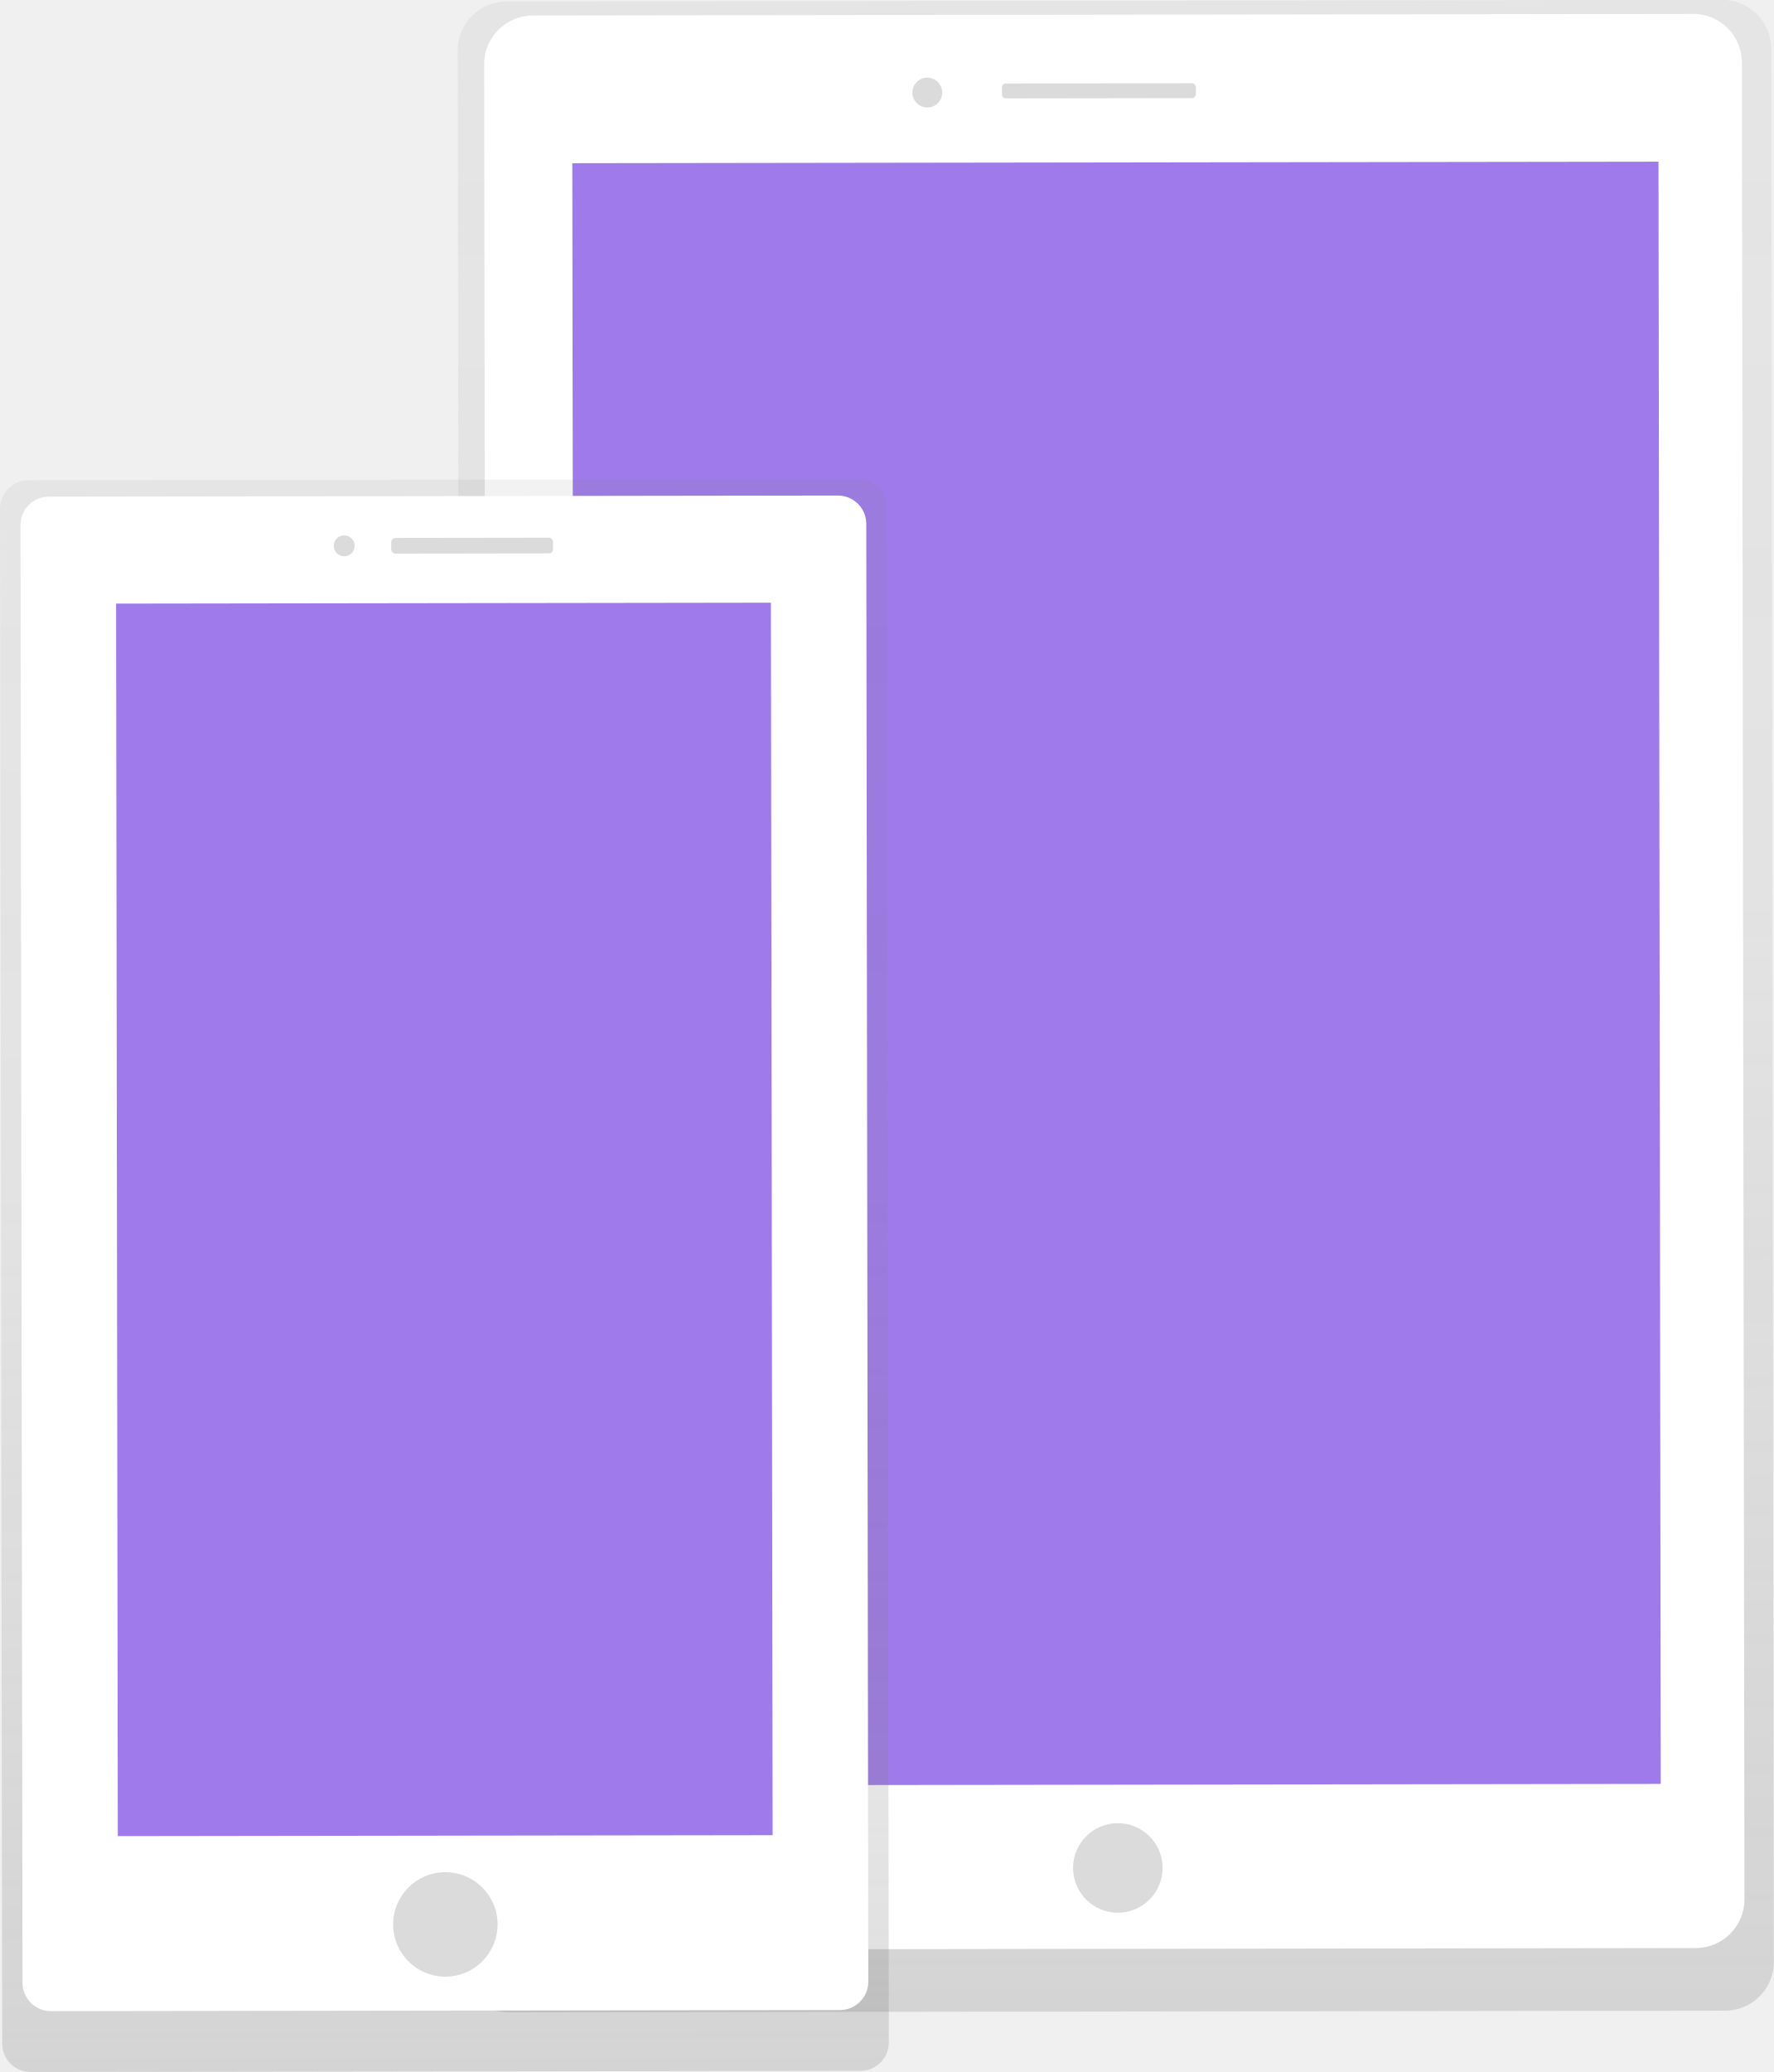
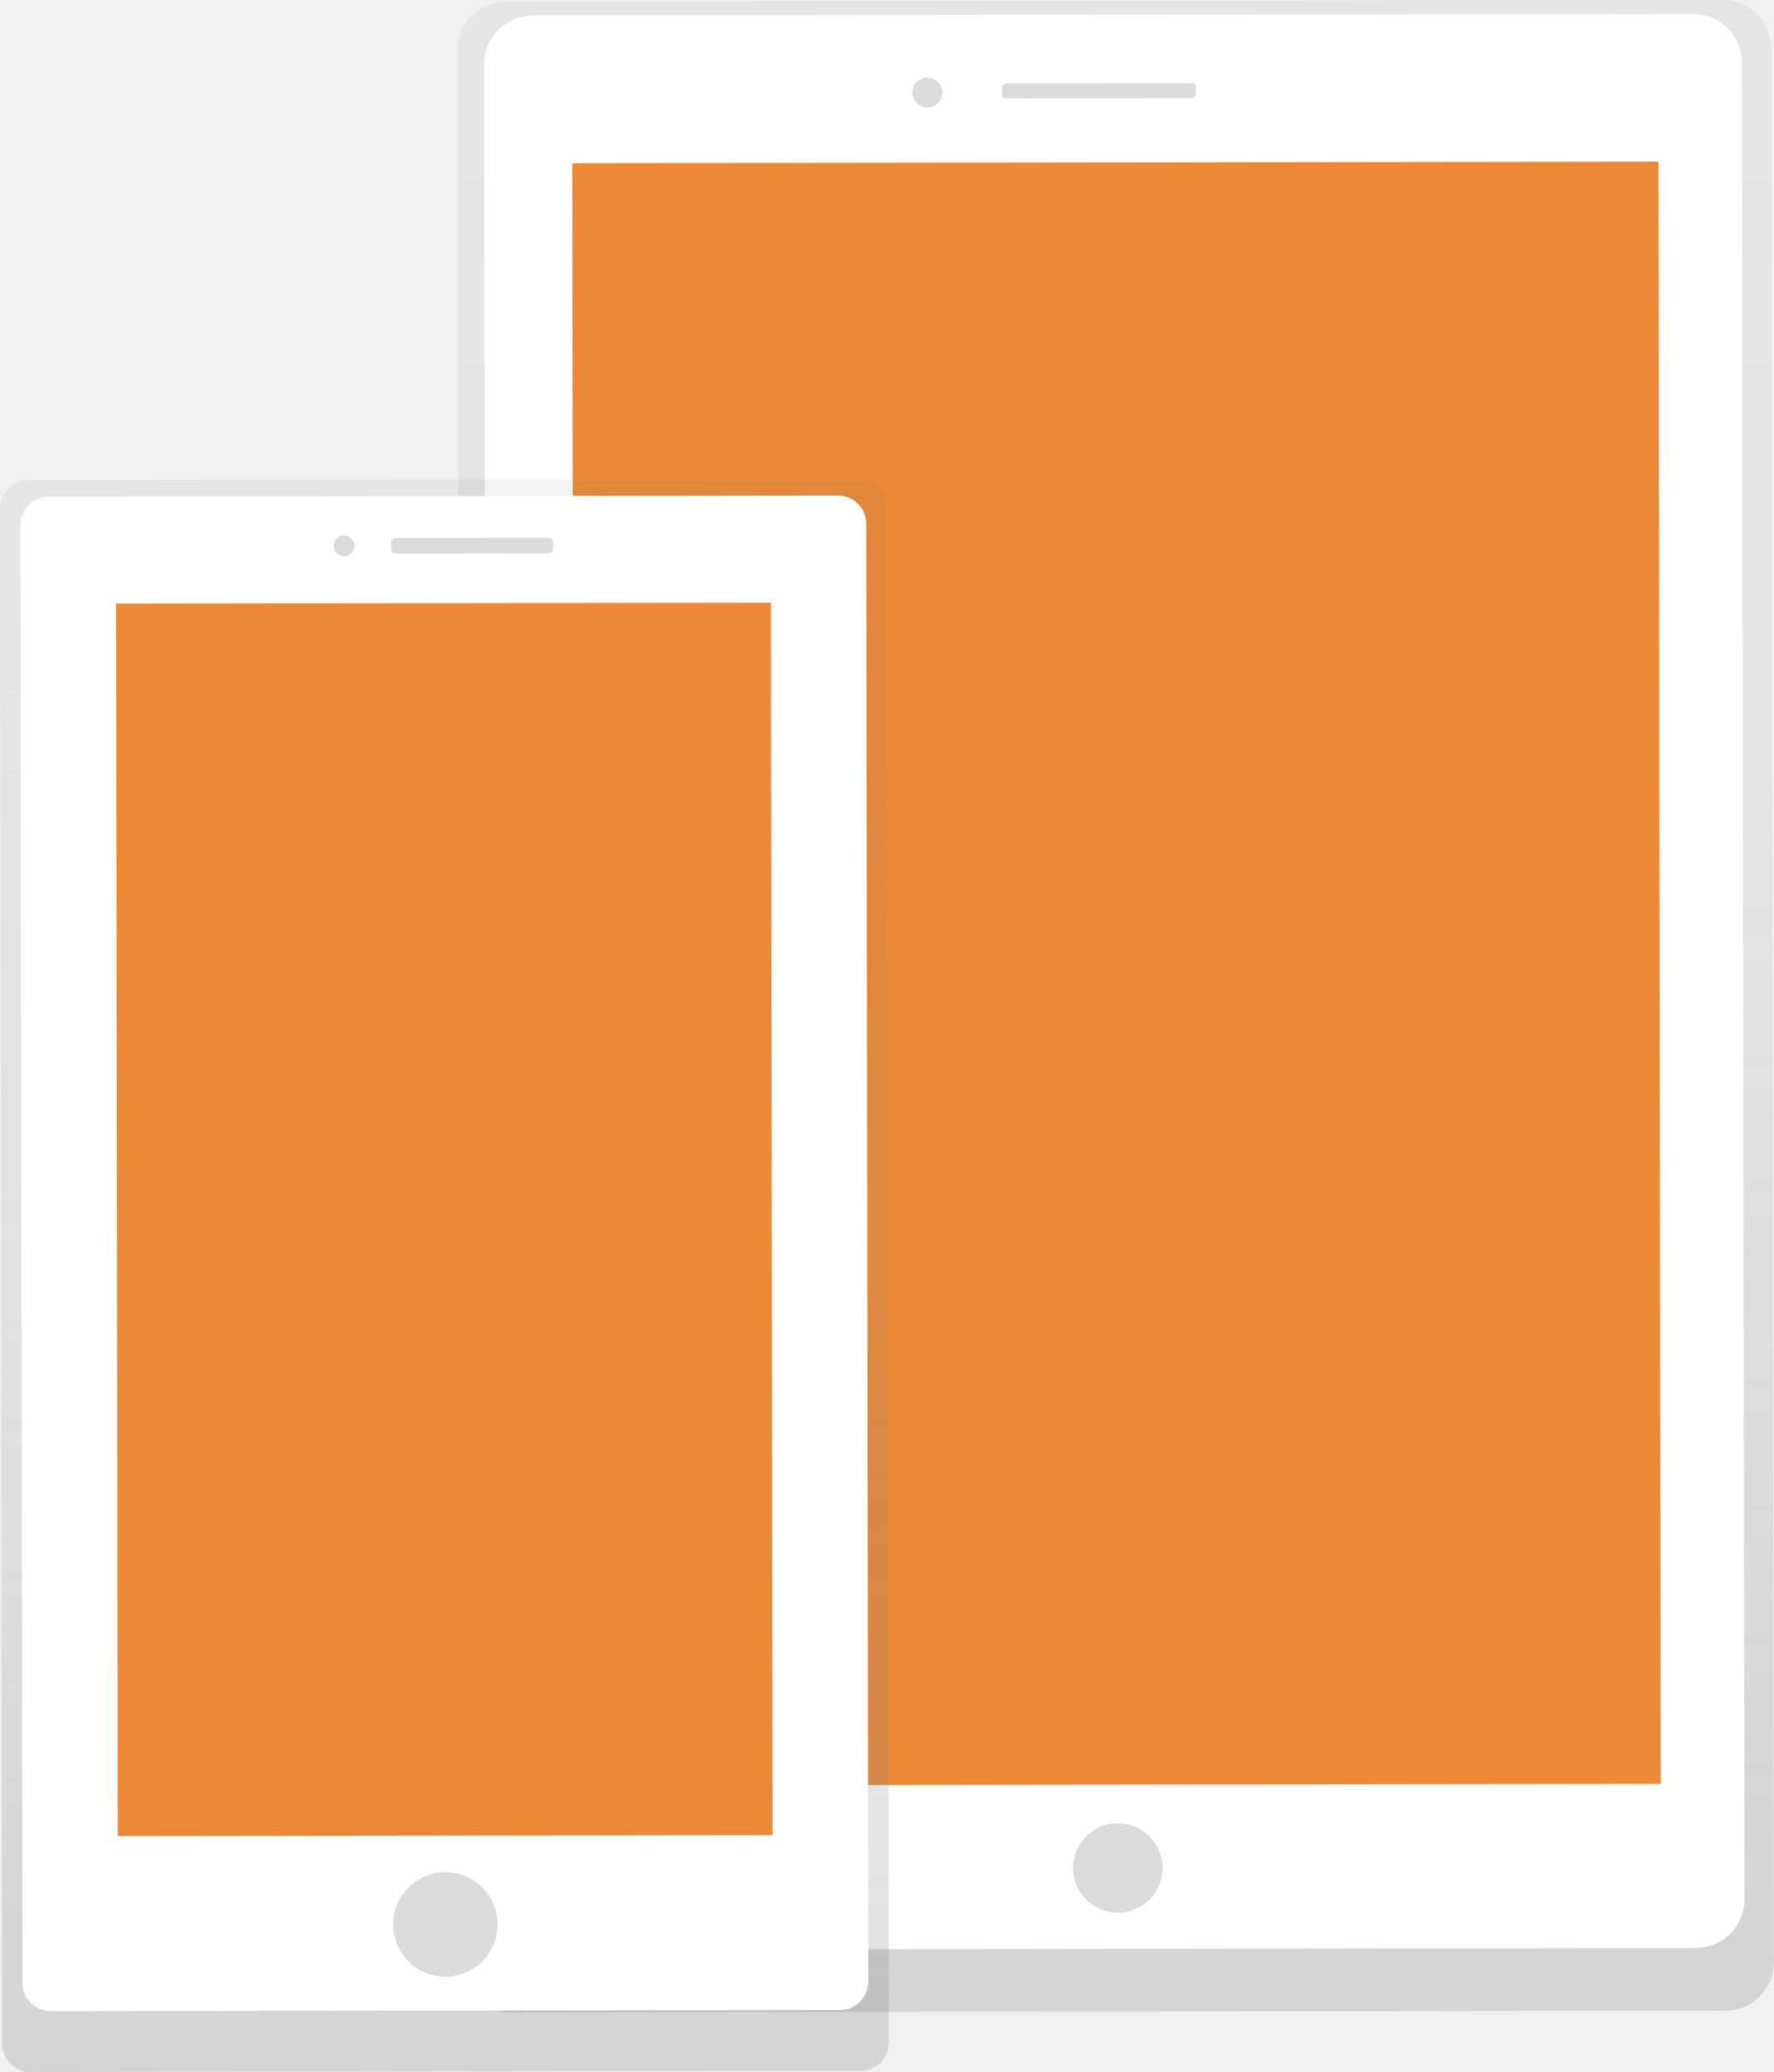
<svg xmlns="http://www.w3.org/2000/svg" xmlns:xlink="http://www.w3.org/1999/xlink" id="cf1d5875-955f-4eea-a065-83a6d89352b1" data-name="Layer 1" width="625.28" height="730.24" viewBox="0 0 625.28 730.24">
  <defs>
    <linearGradient id="aaa42a41-393e-4793-ac7b-fb485ae9f3c2" x1="681.66" y1="793.64" x2="681.66" y2="89.9" gradientTransform="translate(12.18 -5.36) scale(0.98 1.01)" gradientUnits="userSpaceOnUse">
      <stop offset="0.01" stop-color="gray" stop-opacity="0.25" />
      <stop offset="0.54" stop-color="gray" stop-opacity="0.12" />
      <stop offset="1" stop-color="gray" stop-opacity="0.1" />
    </linearGradient>
    <linearGradient id="9be20a77-d28e-482c-b899-e14d6abf5818" x1="682.5" y1="733.91" x2="682.5" y2="143.66" gradientTransform="translate(12.18 -5.36) scale(0.98 1.01)" gradientUnits="userSpaceOnUse">
      <stop offset="0" stop-opacity="0.12" />
      <stop offset="0.55" stop-opacity="0.09" />
      <stop offset="1" stop-opacity="0.02" />
    </linearGradient>
    <linearGradient id="abf63e91-d6cf-4578-b02e-8905ced2cf4b" x1="443.89" y1="807.45" x2="443.89" y2="260.81" gradientTransform="translate(0.11 -13.69) scale(1 1.03)" xlink:href="#aaa42a41-393e-4793-ac7b-fb485ae9f3c2" />
  </defs>
  <rect x="449.17" y="85.17" width="463.01" height="708.67" rx="17.17" ry="17.17" transform="translate(-287.95 -83.96) rotate(-0.08)" fill="url(#aaa42a41-393e-4793-ac7b-fb485ae9f3c2)" />
  <rect x="481.58" y="139.3" width="399.85" height="594.38" transform="translate(-287.95 -83.96) rotate(-0.08)" fill="url(#9be20a77-d28e-482c-b899-e14d6abf5818)" />
  <rect x="458.46" y="90.09" width="443.39" height="681.66" rx="17.17" ry="17.17" transform="translate(-287.94 -83.96) rotate(-0.08)" fill="#fff" />
-   <rect x="489.49" y="142.16" width="382.91" height="571.73" transform="translate(-287.94 -83.96) rotate(-0.08)" fill="#9f7aea" />
+   <rect x="489.49" y="142.16" width="382.91" height="571.73" transform="translate(-287.94 -83.96) rotate(-0.08)" fill="#ed8936" />
  <circle cx="682.42" cy="742.29" r="15.78" transform="matrix(1, 0, 0, 1, -288.36, -83.96)" fill="#dbdbdb" />
  <circle cx="614.25" cy="117.53" r="5.26" transform="translate(-287.52 -84.05) rotate(-0.08)" fill="#dbdbdb" />
  <rect x="640.55" y="114.29" width="68.38" height="5.26" rx="1.43" ry="1.43" transform="translate(-287.52 -83.97) rotate(-0.08)" fill="#dbdbdb" />
  <rect x="287.73" y="253.95" width="312.56" height="560.98" rx="10" ry="10" transform="translate(-288.08 -84.28) rotate(-0.08)" fill="url(#abf63e91-d6cf-4578-b02e-8905ced2cf4b)" />
  <rect x="294.91" y="259.74" width="298.17" height="533.76" rx="10" ry="10" transform="translate(-288.07 -84.28) rotate(-0.08)" fill="#fff" />
-   <rect x="328.56" y="297.47" width="230.84" height="434.37" transform="translate(-288.05 -84.28) rotate(-0.08)" fill="#9f7aea" />
+   <rect x="328.56" y="297.47" width="230.84" height="434.37" transform="translate(-288.05 -84.28) rotate(-0.08)" fill="#ed8936" />
  <circle cx="444.32" cy="763.13" r="18.41" transform="translate(-288.39 -84.28) rotate(-0.08)" fill="#dbdbdb" />
  <circle cx="408.69" cy="277.27" r="3.68" transform="translate(-287.74 -84.33) rotate(-0.08)" fill="#dbdbdb" />
  <rect x="425.26" y="274.45" width="57.06" height="5.52" rx="1.5" ry="1.5" transform="translate(-287.73 -84.27) rotate(-0.08)" fill="#dbdbdb" />
</svg>
